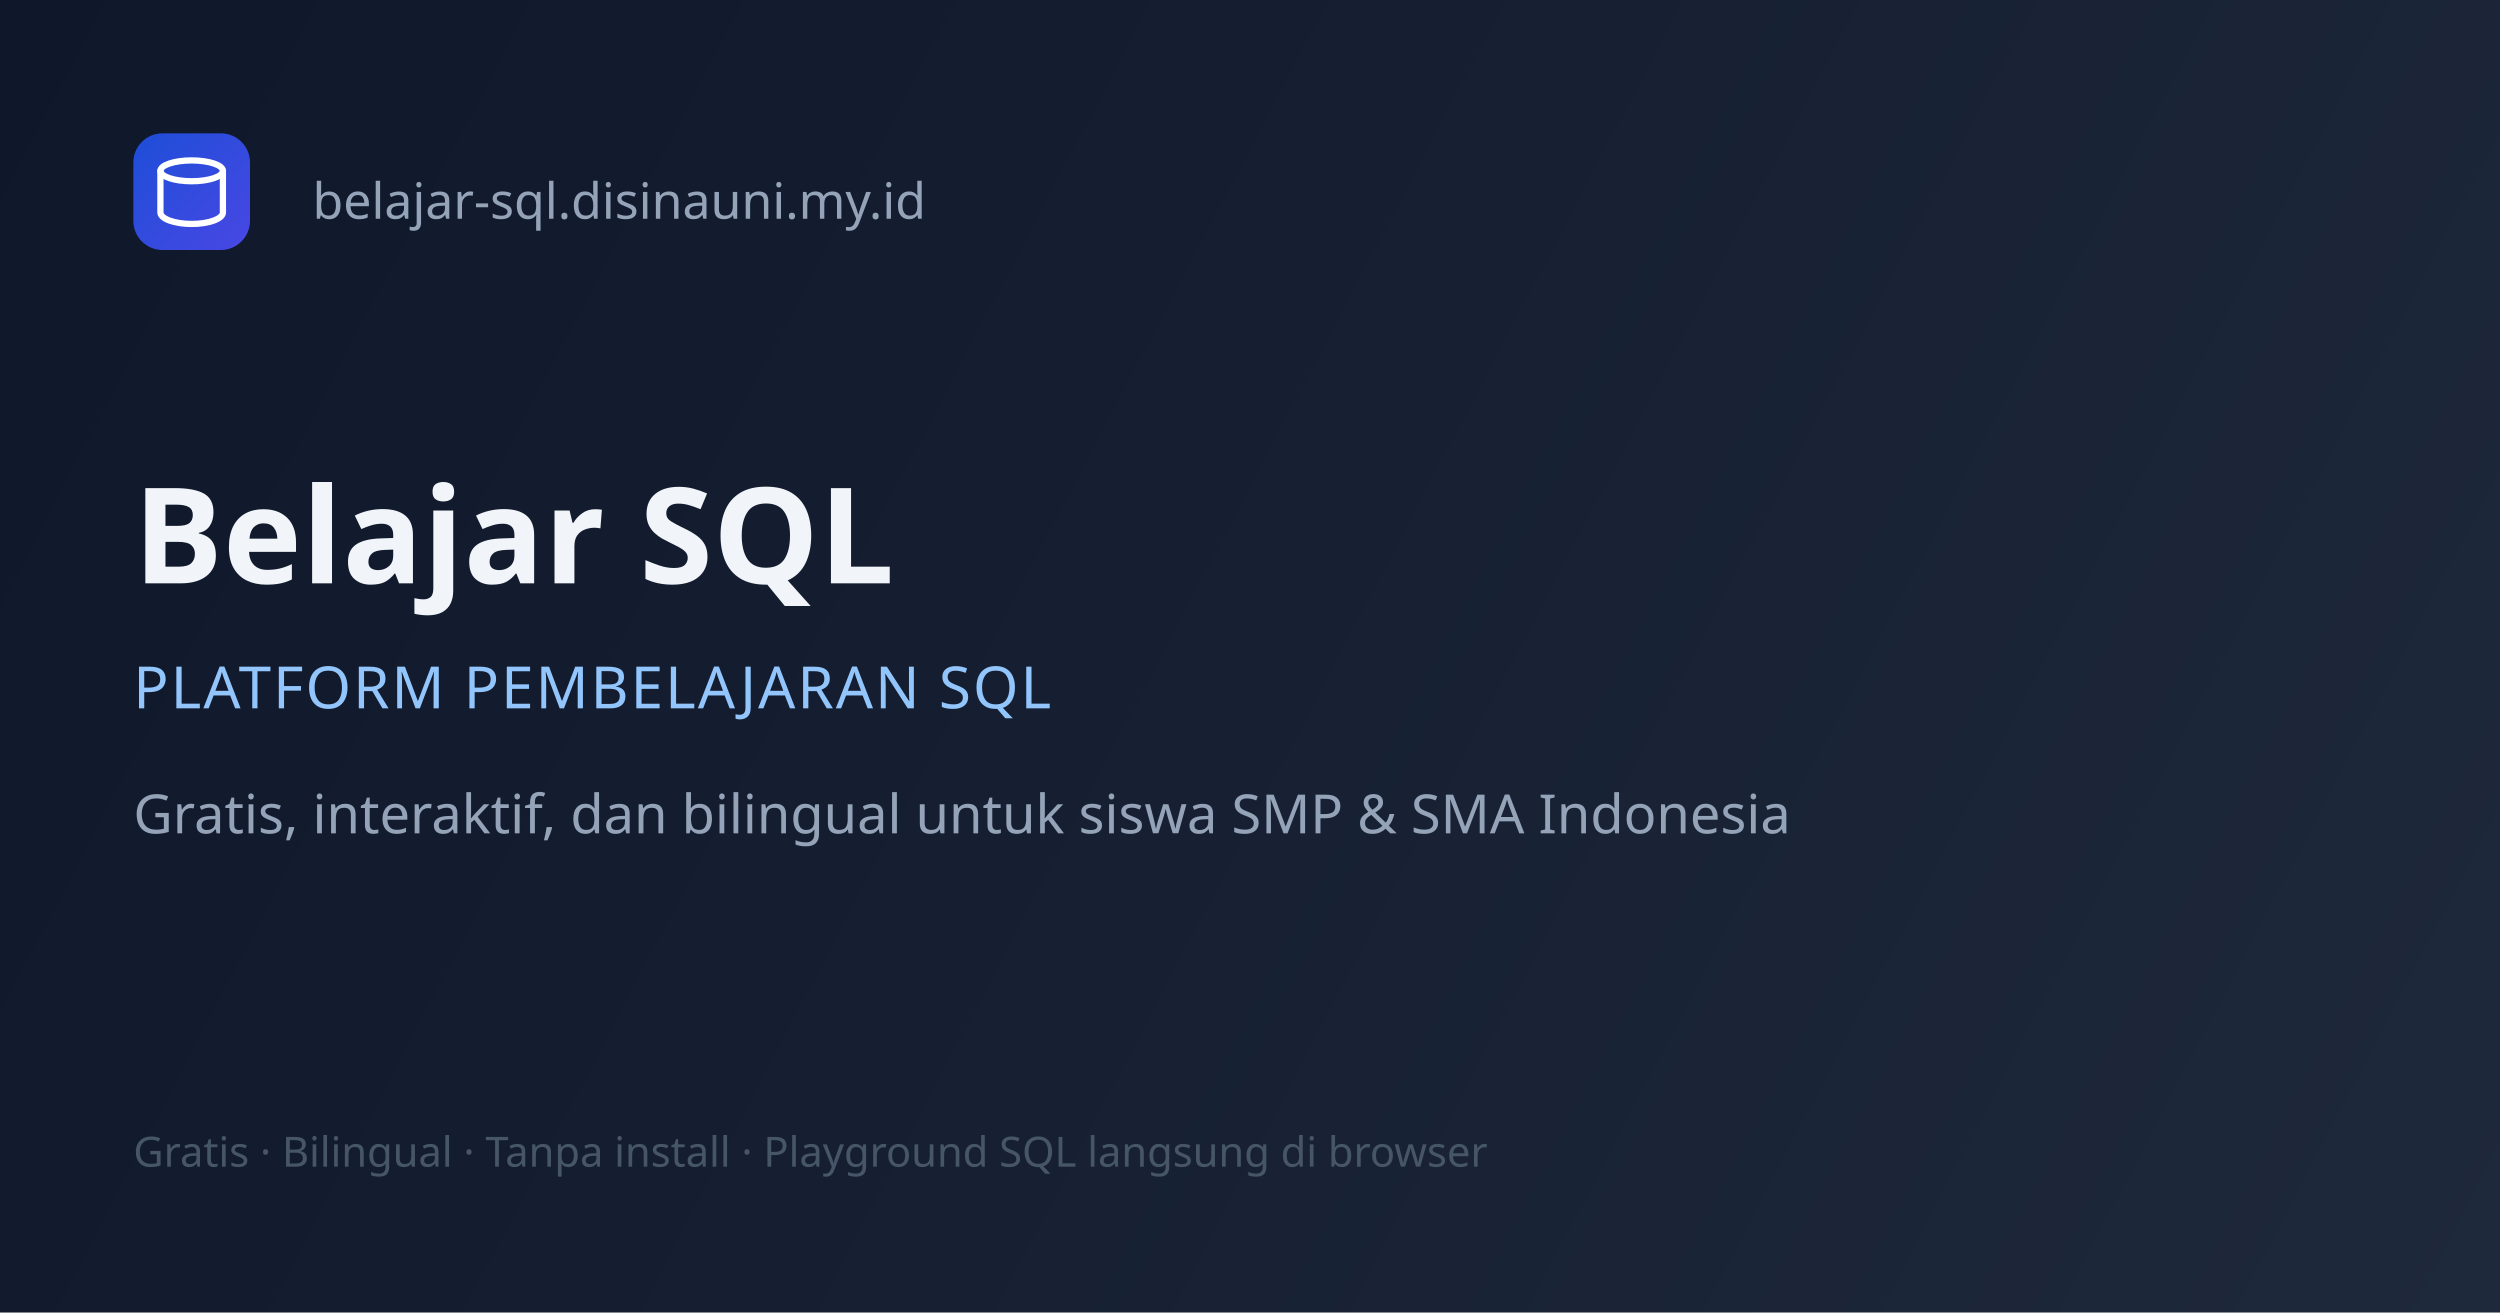
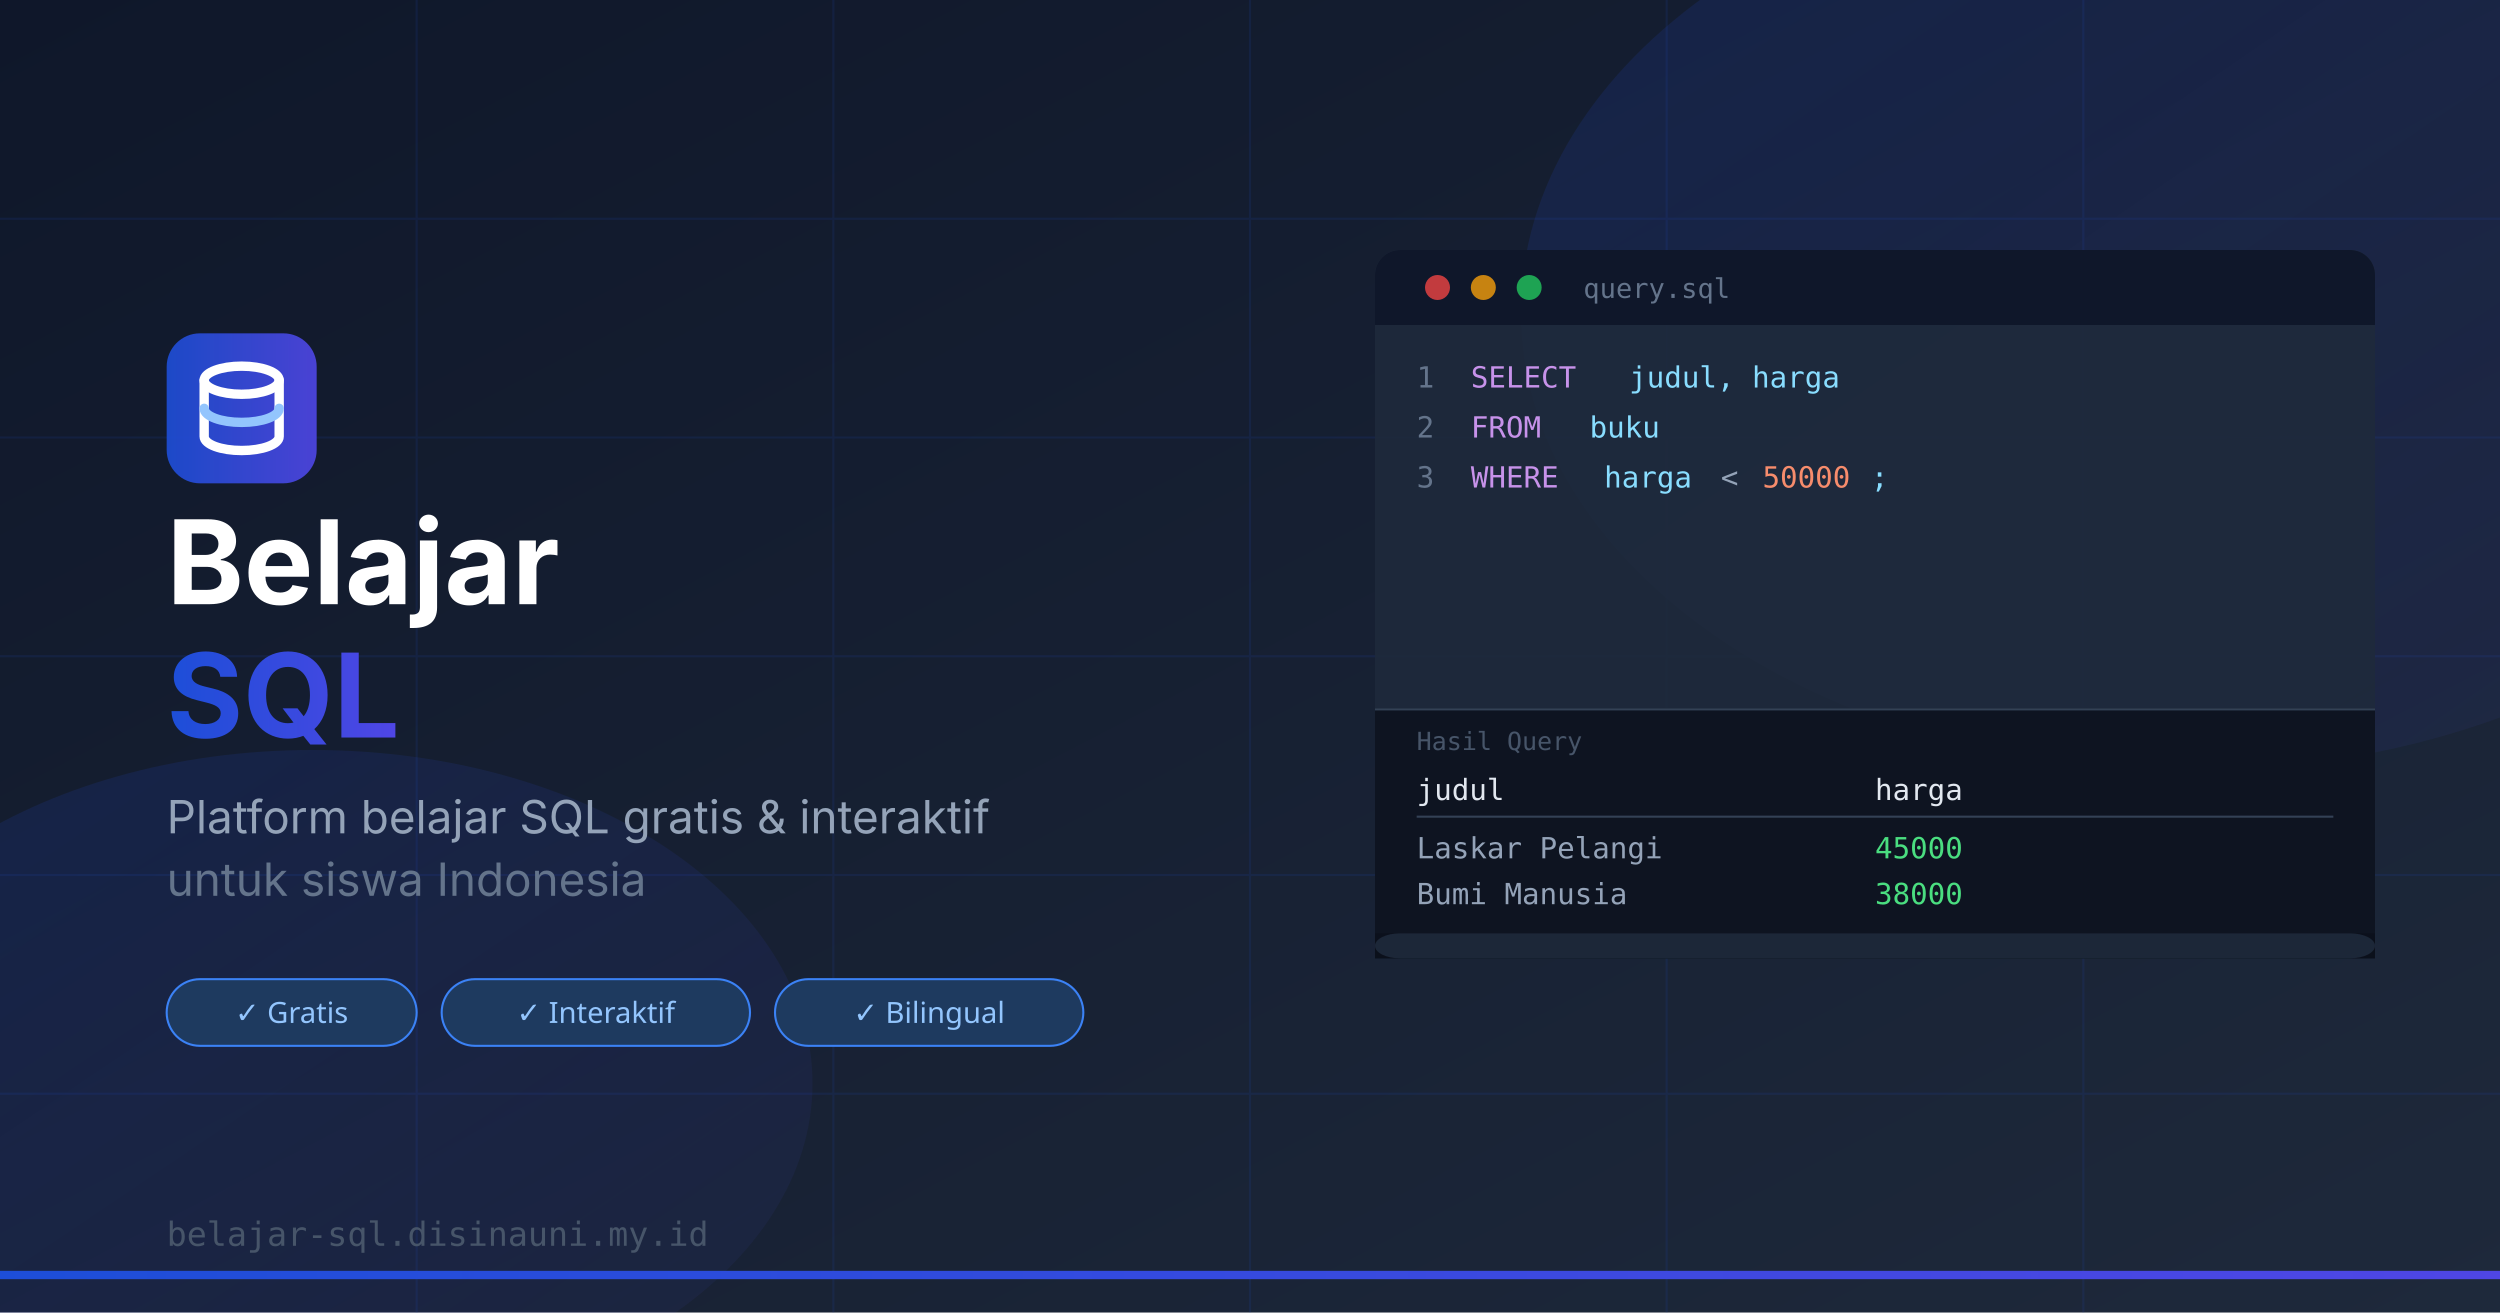
- <svg xmlns="http://www.w3.org/2000/svg" viewBox="0 0 1200 630" width="1200" height="630">
+ <svg xmlns="http://www.w3.org/2000/svg" width="1200" height="630" viewBox="0 0 1200 630">
  <defs>
-     <linearGradient id="og-bg" x1="0" y1="0" x2="1200" y2="630" gradientUnits="userSpaceOnUse">
-       <stop offset="0%" stop-color="#0f172a" />
-       <stop offset="100%" stop-color="#1e293b" />
+     <linearGradient id="bg" x1="0%" y1="0%" x2="100%" y2="100%">
+       <stop offset="0%" style="stop-color:#0f172a" />
+       <stop offset="100%" style="stop-color:#1e293b" />
    </linearGradient>
-     <linearGradient id="og-logo" x1="0" y1="0" x2="64" y2="64" gradientUnits="userSpaceOnUse">
-       <stop offset="0%" stop-color="#1d4ed8" />
-       <stop offset="100%" stop-color="#4f46e5" />
+     <linearGradient id="accent" x1="0%" y1="0%" x2="100%" y2="0%">
+       <stop offset="0%" style="stop-color:#1d4ed8" />
+       <stop offset="100%" style="stop-color:#4f46e5" />
+     </linearGradient>
+     <linearGradient id="glow" x1="0%" y1="0%" x2="100%" y2="100%">
+       <stop offset="0%" style="stop-color:#1d4ed8;stop-opacity:0.15" />
+       <stop offset="100%" style="stop-color:#4f46e5;stop-opacity:0.05" />
    </linearGradient>
  </defs>
-   <rect width="1200" height="630" fill="url(#og-bg)" />
-   <g transform="translate(64,64)">
-     <rect width="56" height="56" rx="14" fill="url(#og-logo)" />
-     <ellipse cx="28" cy="18" rx="15" ry="5" fill="none" stroke="white" stroke-width="3" />
-     <path d="M13 18 V38 C13 41 19.7 43.5 28 43.5 C36.3 43.5 43 41 43 38 V18" fill="none" stroke="white" stroke-width="3" stroke-linecap="round" />
+   <rect width="1200" height="630" fill="url(#bg)" />
+   <g stroke="#1e40af" stroke-width="1" opacity="0.15">
+     <line x1="0" y1="105" x2="1200" y2="105" />
+     <line x1="0" y1="210" x2="1200" y2="210" />
+     <line x1="0" y1="315" x2="1200" y2="315" />
+     <line x1="0" y1="420" x2="1200" y2="420" />
+     <line x1="0" y1="525" x2="1200" y2="525" />
+     <line x1="200" y1="0" x2="200" y2="630" />
+     <line x1="400" y1="0" x2="400" y2="630" />
+     <line x1="600" y1="0" x2="600" y2="630" />
+     <line x1="800" y1="0" x2="800" y2="630" />
+     <line x1="1000" y1="0" x2="1000" y2="630" />
  </g>
-   <text x="150" y="105" font-family="'Segoe UI', system-ui, sans-serif" font-size="24" fill="#94a3b8">belajar-sql.disinauni.my.id</text>
-   <text x="64" y="280" font-family="'Segoe UI', system-ui, sans-serif" font-size="64" font-weight="700" fill="#f1f5f9">Belajar SQL</text>
-   <text x="64" y="340" font-family="'Segoe UI', system-ui, sans-serif" font-size="28" fill="#93c5fd" letter-spacing="1">PLATFORM PEMBELAJARAN SQL</text>
-   <text x="64" y="400" font-family="'Segoe UI', system-ui, sans-serif" font-size="26" fill="#94a3b8">Gratis, interaktif, dan bilingual untuk siswa SMP &amp; SMA Indonesia</text>
-   <text x="64" y="560" font-family="'Segoe UI', system-ui, sans-serif" font-size="20" fill="#475569">Gratis · Bilingual · Tanpa install · Playground SQL langsung di browser</text>
+   <ellipse cx="1050" cy="150" rx="320" ry="220" fill="url(#glow)" />
+   <ellipse cx="150" cy="520" rx="240" ry="160" fill="url(#glow)" />
+   <rect x="660" y="120" width="480" height="340" rx="12" fill="#1e293b" opacity="0.9" />
+   <rect x="660" y="120" width="480" height="36" rx="12" fill="#0f172a" />
+   <rect x="660" y="144" width="480" height="12" fill="#0f172a" />
+   <circle cx="690" cy="138" r="6" fill="#ef4444" opacity="0.8" />
+   <circle cx="712" cy="138" r="6" fill="#f59e0b" opacity="0.8" />
+   <circle cx="734" cy="138" r="6" fill="#22c55e" opacity="0.8" />
+   <text x="760" y="143" font-family="monospace" font-size="13" fill="#64748b">query.sql</text>
+   <text x="680" y="186" font-family="monospace" font-size="14" fill="#64748b">1</text>
+   <text x="706" y="186" font-family="monospace" font-size="14" fill="#c792ea">SELECT </text>
+   <text x="782" y="186" font-family="monospace" font-size="14" fill="#89ddff">judul, harga</text>
+   <text x="680" y="210" font-family="monospace" font-size="14" fill="#64748b">2</text>
+   <text x="706" y="210" font-family="monospace" font-size="14" fill="#c792ea">FROM </text>
+   <text x="763" y="210" font-family="monospace" font-size="14" fill="#89ddff">buku</text>
+   <text x="680" y="234" font-family="monospace" font-size="14" fill="#64748b">3</text>
+   <text x="706" y="234" font-family="monospace" font-size="14" fill="#c792ea">WHERE </text>
+   <text x="770" y="234" font-family="monospace" font-size="14" fill="#89ddff">harga</text>
+   <text x="826" y="234" font-family="monospace" font-size="14" fill="#94a3b8"> &lt; </text>
+   <text x="846" y="234" font-family="monospace" font-size="14" fill="#f78c6c">50000</text>
+   <text x="898" y="234" font-family="monospace" font-size="14" fill="#89ddff">;</text>
+   <rect x="660" y="340" width="480" height="120" rx="0" fill="#0a0f1a" opacity="0.8" />
+   <rect x="660" y="340" width="480" height="1" fill="#334155" />
+   <text x="680" y="360" font-family="monospace" font-size="12" fill="#475569">Hasil Query</text>
+   <text x="680" y="384" font-family="monospace" font-size="14" fill="#e2e8f0">judul</text>
+   <text x="900" y="384" font-family="monospace" font-size="14" fill="#e2e8f0">harga</text>
+   <line x1="680" y1="392" x2="1120" y2="392" stroke="#334155" stroke-width="1" />
+   <text x="680" y="412" font-family="monospace" font-size="14" fill="#94a3b8">Laskar Pelangi</text>
+   <text x="900" y="412" font-family="monospace" font-size="14" fill="#4ade80">45000</text>
+   <text x="680" y="434" font-family="monospace" font-size="14" fill="#94a3b8">Bumi Manusia</text>
+   <text x="900" y="434" font-family="monospace" font-size="14" fill="#4ade80">38000</text>
+   <rect x="660" y="448" width="480" height="12" rx="0" ry="0" fill="#0a0f1a" opacity="0.8" />
+   <rect x="660" y="448" width="480" height="12" rx="12" fill="#1e293b" opacity="0.9" />
+   <rect x="80" y="160" width="72" height="72" rx="16" fill="url(#accent)" opacity="0.9" />
+   <g transform="translate(80,160) scale(2.25)">
+     <ellipse cx="16" cy="10" rx="8" ry="3" fill="none" stroke="white" stroke-width="2" />
+     <path d="M8 10 V22 C8 23.7 11.6 25 16 25 C20.4 25 24 23.7 24 22 V10" fill="none" stroke="white" stroke-width="2" stroke-linecap="round" />
+     <path d="M8 16 C8 17.7 11.6 19 16 19 C20.4 19 24 17.7 24 16" fill="none" stroke="#93c5fd" stroke-width="2" stroke-linecap="round" />
+   </g>
+   <text x="80" y="290" font-family="system-ui, -apple-system, sans-serif" font-weight="700" font-size="56" fill="white">Belajar</text>
+   <text x="80" y="354" font-family="system-ui, -apple-system, sans-serif" font-weight="700" font-size="56" fill="url(#accent)">SQL</text>
+   <text x="80" y="400" font-family="system-ui, -apple-system, sans-serif" font-size="22" fill="#94a3b8">Platform belajar SQL gratis &amp; interaktif</text>
+   <text x="80" y="430" font-family="system-ui, -apple-system, sans-serif" font-size="22" fill="#64748b">untuk siswa Indonesia</text>
+   <rect x="80" y="470" width="120" height="32" rx="16" fill="#1e3a5f" stroke="#3b82f6" stroke-width="1" />
+   <text x="140" y="491" font-family="system-ui, sans-serif" font-size="14" fill="#93c5fd" text-anchor="middle">✓ Gratis</text>
+   <rect x="212" y="470" width="148" height="32" rx="16" fill="#1e3a5f" stroke="#3b82f6" stroke-width="1" />
+   <text x="286" y="491" font-family="system-ui, sans-serif" font-size="14" fill="#93c5fd" text-anchor="middle">✓ Interaktif</text>
+   <rect x="372" y="470" width="148" height="32" rx="16" fill="#1e3a5f" stroke="#3b82f6" stroke-width="1" />
+   <text x="446" y="491" font-family="system-ui, sans-serif" font-size="14" fill="#93c5fd" text-anchor="middle">✓ Bilingual</text>
+   <rect x="0" y="610" width="1200" height="4" fill="url(#accent)" />
+   <text x="80" y="598" font-family="monospace" font-size="16" fill="#475569">belajar-sql.disinauni.my.id</text>
</svg>
